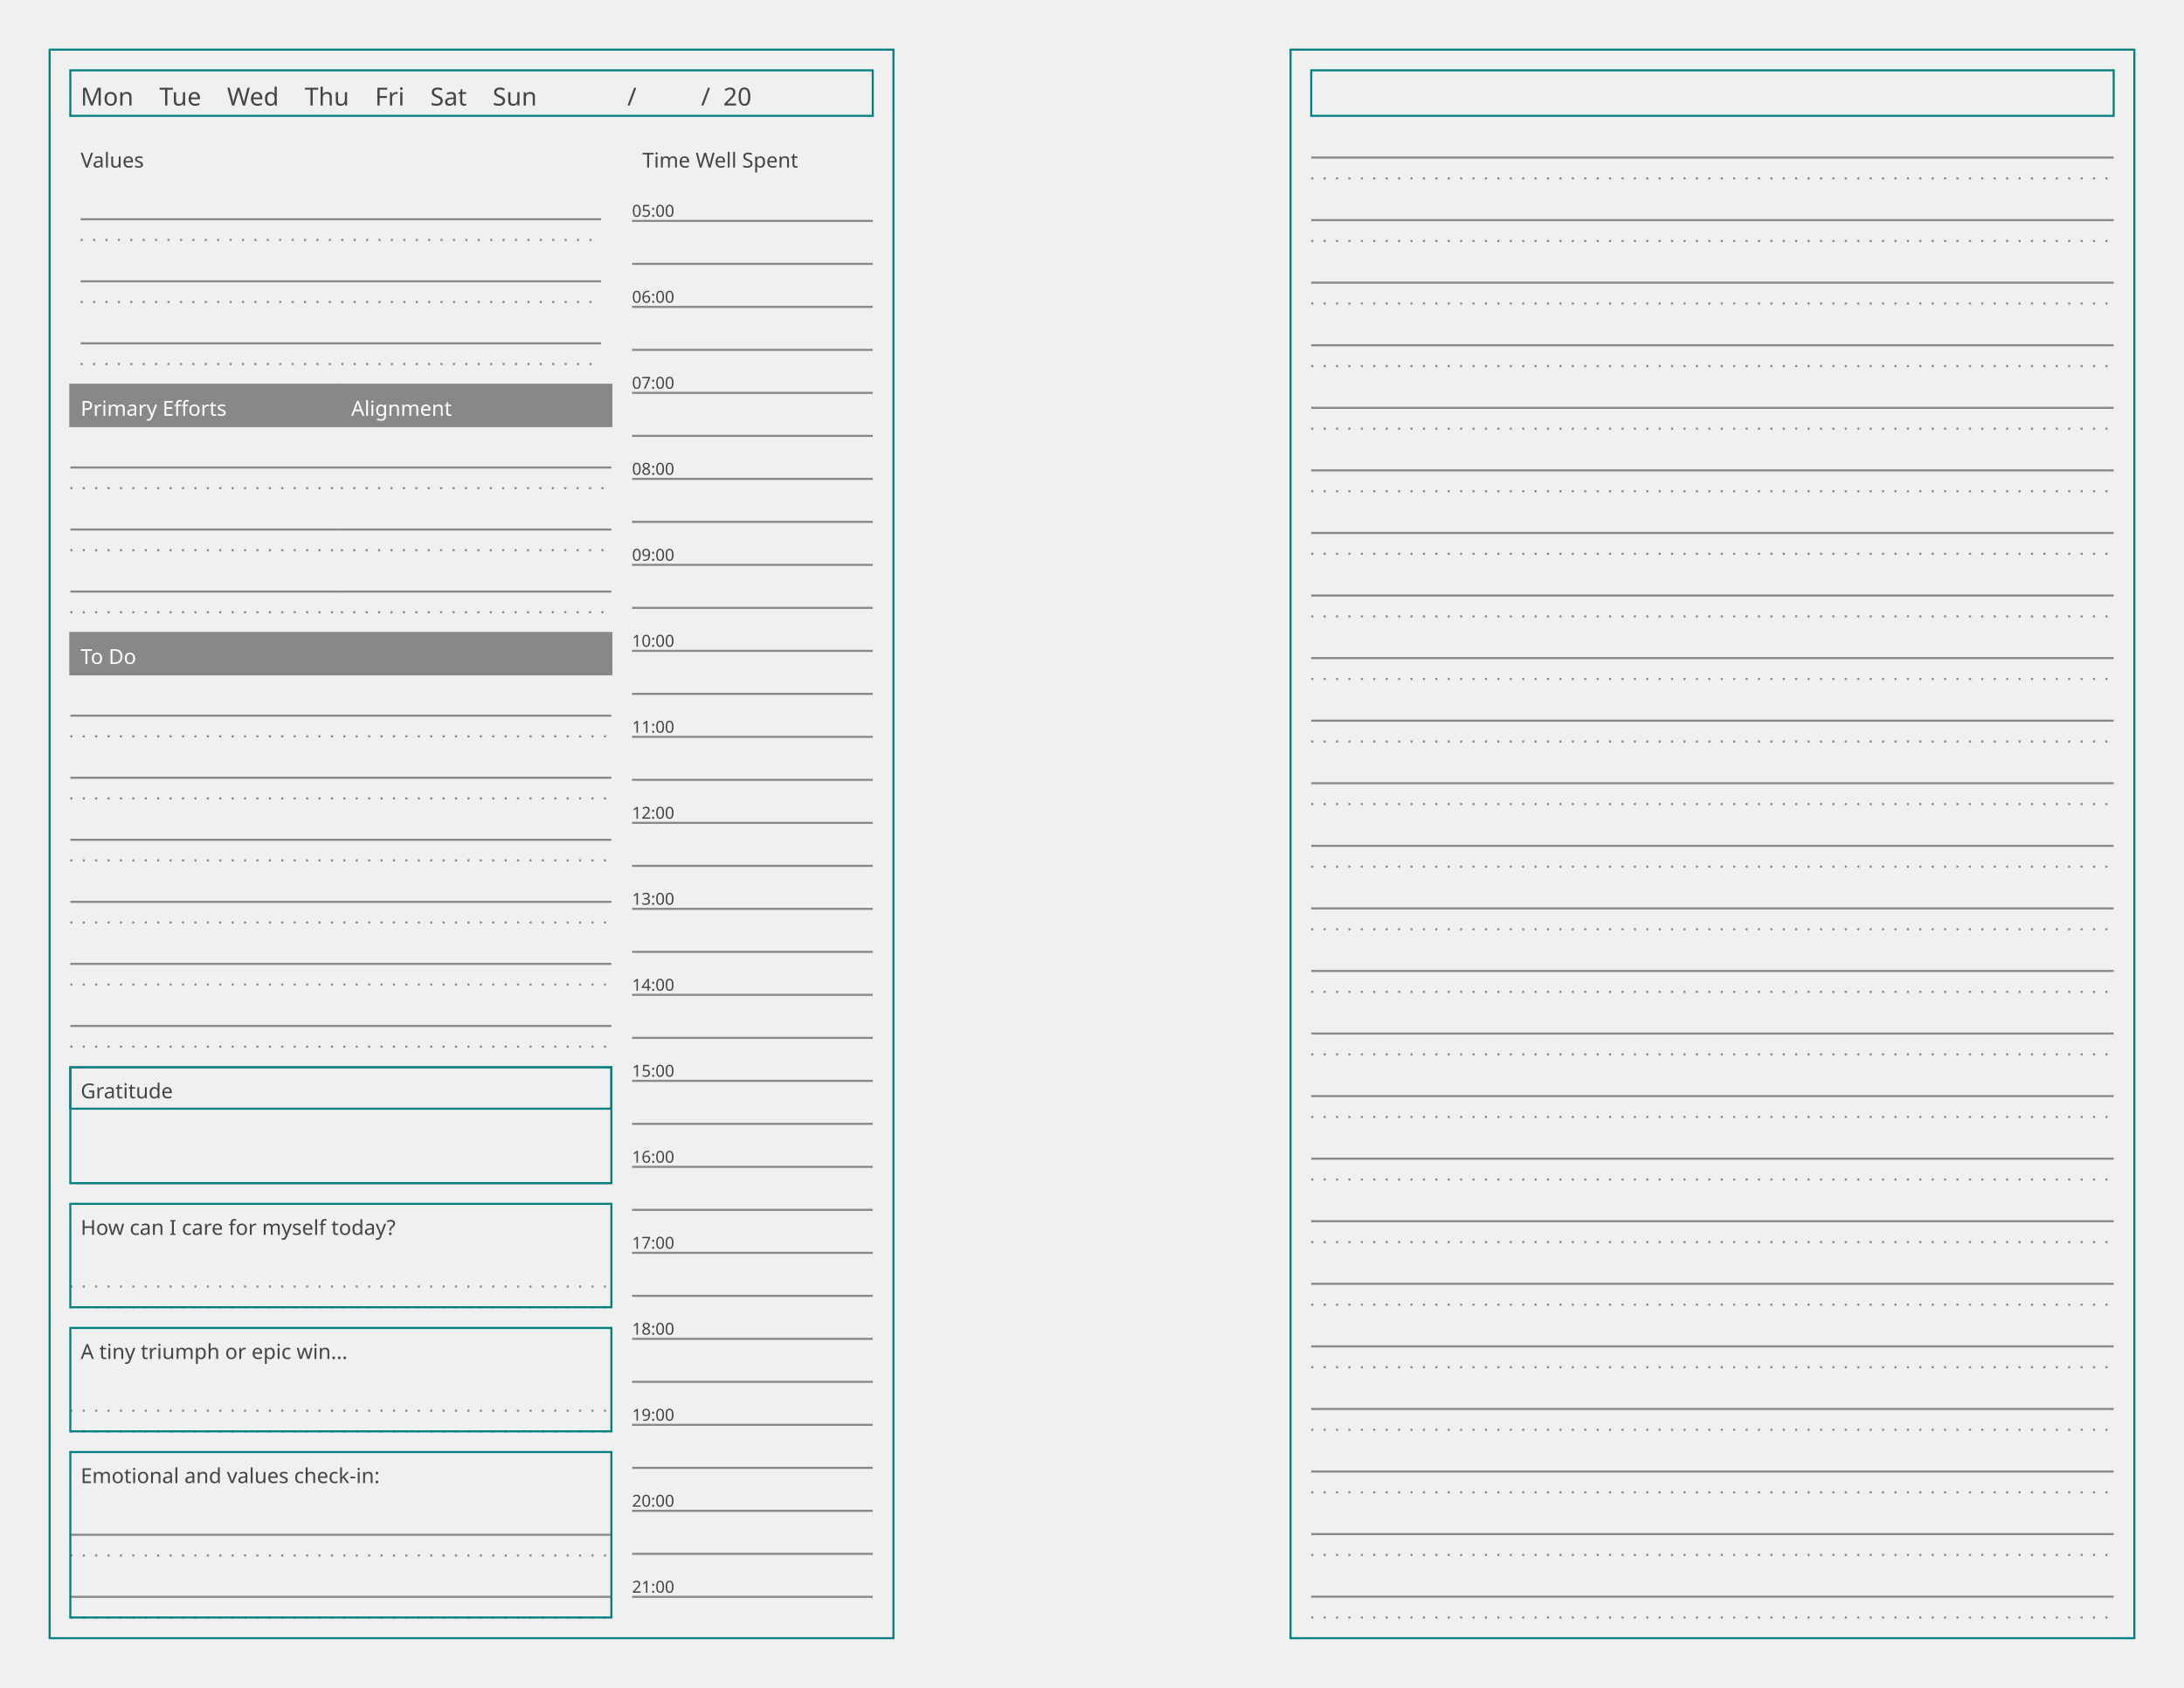
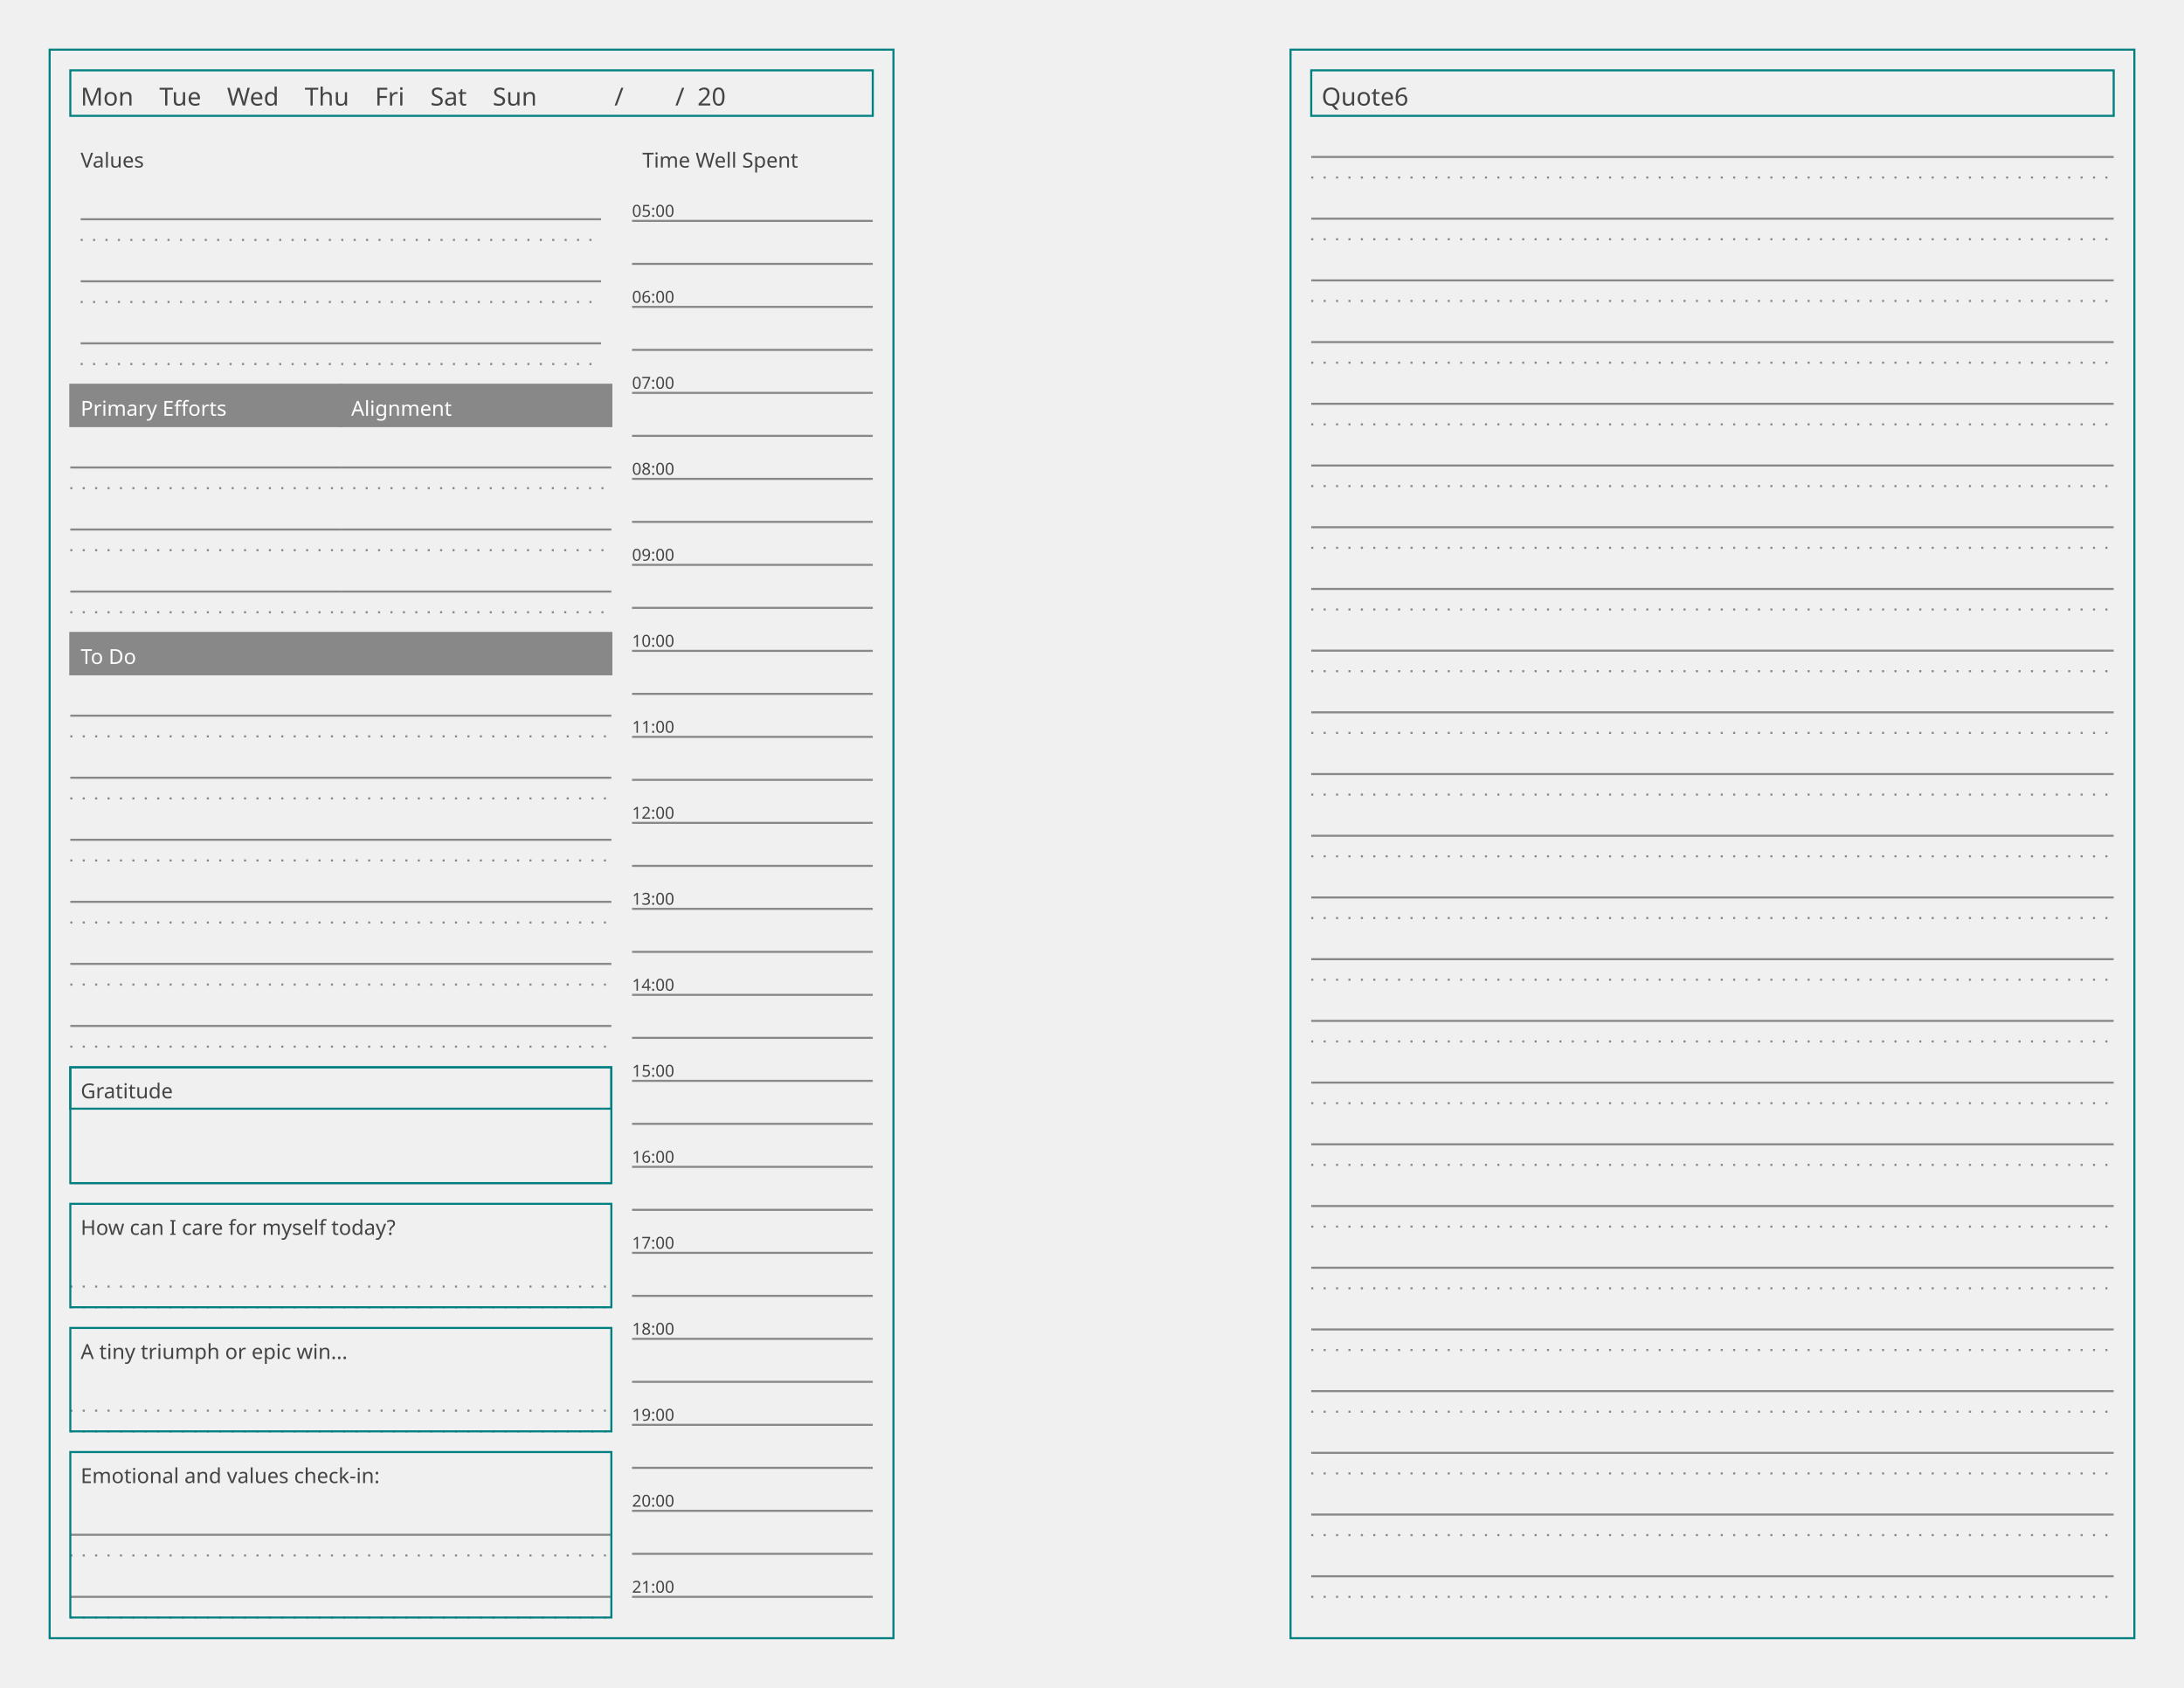
<svg xmlns="http://www.w3.org/2000/svg" baseProfile="tiny" height="8.5in" version="1.2" width="11in">
  <defs />
  <g transform="translate(24.0, 24.0)">
    <rect fill="none" height="768.0" stroke="#008080" width="408.0" x="0" y="0" />
    <g transform="translate(10, 10)">
      <rect fill="none" height="22" stroke="#008080" stroke-width="1" width="388.0" x="0" y="0" />
-       <text alignment-baseline="text-after-edge" fill="#444444" font-family="Trebuchet MS" font-size="12" text-anchor="start" transform="translate(5,17)">Mon    Tue    Wed    Thu    Fri    Sat    Sun              /          /  20          </text>
+       <text alignment-baseline="text-after-edge" fill="#444444" font-family="Trebuchet MS" font-size="12" text-anchor="start" transform="translate(5,17)">Mon    Tue    Wed    Thu    Fri    Sat    Sun            /        /  20        </text>
    </g>
    <g transform="translate(10, 32)">
      <g transform="translate(0,10)">
        <g>
          <g transform="translate(0,0)">
            <text alignment-baseline="text-after-edge" fill="#444444" font-family="Ubuntu Mono" font-size="10" text-anchor="start" transform="translate(5,15)">Values</text>
          </g>
          <g transform="translate(0,20)">
            <g>
              <line stroke="#888888" stroke-dasharray="1,5" stroke-width="1" transform="translate(5,30.0)" x1="0" x2="251.6" y1="0" y2="0" />
              <line stroke="#888888" stroke-dasharray="1,5" stroke-width="1" transform="translate(5,60.0)" x1="0" x2="251.6" y1="0" y2="0" />
              <line stroke="#888888" stroke-dasharray="1,5" stroke-width="1" transform="translate(5,90.0)" x1="0" x2="251.6" y1="0" y2="0" />
            </g>
            <g>
              <line stroke="#888888" stroke-dasharray="1,0" stroke-width="1" transform="translate(5,20.0)" x1="0" x2="251.6" y1="0" y2="0" />
              <line stroke="#888888" stroke-dasharray="1,0" stroke-width="1" transform="translate(5,50.0)" x1="0" x2="251.6" y1="0" y2="0" />
              <line stroke="#888888" stroke-dasharray="1,0" stroke-width="1" transform="translate(5,80.0)" x1="0" x2="251.6" y1="0" y2="0" />
            </g>
          </g>
        </g>
      </g>
-       <g transform="translate(0,130)">
+       <g transform="translate(0,130.0)">
        <g>
          <g transform="translate(0,0)">
            <g>
              <g transform="translate(0,0)">
                <rect fill="#888888" height="20" stroke="#888888" stroke-width="1" width="130.8" x="0" y="0" />
                <text alignment-baseline="text-after-edge" fill="#ffffff" font-family="Trebuchet MS" font-size="10" text-anchor="start" transform="translate(5,15)">Primary Efforts</text>
              </g>
              <g transform="translate(0,20)">
                <g>
                  <line stroke="#888888" stroke-dasharray="1,5" stroke-width="1" transform="translate(0,30.0)" x1="0" x2="130.8" y1="0" y2="0" />
                  <line stroke="#888888" stroke-dasharray="1,5" stroke-width="1" transform="translate(0,60.0)" x1="0" x2="130.8" y1="0" y2="0" />
                  <line stroke="#888888" stroke-dasharray="1,5" stroke-width="1" transform="translate(0,90.0)" x1="0" x2="130.8" y1="0" y2="0" />
                </g>
                <g>
                  <line stroke="#888888" stroke-dasharray="1,0" stroke-width="1" transform="translate(0,20.0)" x1="0" x2="130.8" y1="0" y2="0" />
                  <line stroke="#888888" stroke-dasharray="1,0" stroke-width="1" transform="translate(0,50.0)" x1="0" x2="130.8" y1="0" y2="0" />
                  <line stroke="#888888" stroke-dasharray="1,0" stroke-width="1" transform="translate(0,80.0)" x1="0" x2="130.8" y1="0" y2="0" />
                </g>
              </g>
            </g>
          </g>
          <g transform="translate(130.8,0)">
            <g>
              <g transform="translate(0,0)">
                <rect fill="#888888" height="20" stroke="#888888" stroke-width="1" width="130.8" x="0" y="0" />
                <text alignment-baseline="text-after-edge" fill="#ffffff" font-family="Trebuchet MS" font-size="10" text-anchor="start" transform="translate(5,15)">Alignment</text>
              </g>
              <g transform="translate(0,20)">
                <g>
                  <line stroke="#888888" stroke-dasharray="1,5" stroke-width="1" transform="translate(0,30.0)" x1="0" x2="130.8" y1="0" y2="0" />
                  <line stroke="#888888" stroke-dasharray="1,5" stroke-width="1" transform="translate(0,60.0)" x1="0" x2="130.8" y1="0" y2="0" />
                  <line stroke="#888888" stroke-dasharray="1,5" stroke-width="1" transform="translate(0,90.0)" x1="0" x2="130.8" y1="0" y2="0" />
                </g>
                <g>
                  <line stroke="#888888" stroke-dasharray="1,0" stroke-width="1" transform="translate(0,20.0)" x1="0" x2="130.8" y1="0" y2="0" />
                  <line stroke="#888888" stroke-dasharray="1,0" stroke-width="1" transform="translate(0,50.0)" x1="0" x2="130.8" y1="0" y2="0" />
                  <line stroke="#888888" stroke-dasharray="1,0" stroke-width="1" transform="translate(0,80.0)" x1="0" x2="130.8" y1="0" y2="0" />
                </g>
              </g>
            </g>
          </g>
        </g>
      </g>
-       <g transform="translate(0,250)">
+       <g transform="translate(0,250.0)">
        <g>
          <g transform="translate(0,0)">
            <rect fill="#888888" height="20" stroke="#888888" stroke-width="1" width="261.6" x="0" y="0" />
            <text alignment-baseline="text-after-edge" fill="#ffffff" font-family="Ubuntu Mono" font-size="10" text-anchor="start" transform="translate(5,15)">To Do</text>
          </g>
          <g transform="translate(0,20)">
            <g>
              <line stroke="#888888" stroke-dasharray="1,5" stroke-width="1" transform="translate(0,30.0)" x1="0" x2="261.6" y1="0" y2="0" />
              <line stroke="#888888" stroke-dasharray="1,5" stroke-width="1" transform="translate(0,60.0)" x1="0" x2="261.6" y1="0" y2="0" />
              <line stroke="#888888" stroke-dasharray="1,5" stroke-width="1" transform="translate(0,90.0)" x1="0" x2="261.6" y1="0" y2="0" />
              <line stroke="#888888" stroke-dasharray="1,5" stroke-width="1" transform="translate(0,120.0)" x1="0" x2="261.6" y1="0" y2="0" />
              <line stroke="#888888" stroke-dasharray="1,5" stroke-width="1" transform="translate(0,150.0)" x1="0" x2="261.6" y1="0" y2="0" />
              <line stroke="#888888" stroke-dasharray="1,5" stroke-width="1" transform="translate(0,180.0)" x1="0" x2="261.6" y1="0" y2="0" />
            </g>
            <g>
              <line stroke="#888888" stroke-dasharray="1,0" stroke-width="1" transform="translate(0,20.0)" x1="0" x2="261.6" y1="0" y2="0" />
              <line stroke="#888888" stroke-dasharray="1,0" stroke-width="1" transform="translate(0,50.0)" x1="0" x2="261.6" y1="0" y2="0" />
              <line stroke="#888888" stroke-dasharray="1,0" stroke-width="1" transform="translate(0,80.0)" x1="0" x2="261.6" y1="0" y2="0" />
              <line stroke="#888888" stroke-dasharray="1,0" stroke-width="1" transform="translate(0,110.0)" x1="0" x2="261.6" y1="0" y2="0" />
              <line stroke="#888888" stroke-dasharray="1,0" stroke-width="1" transform="translate(0,140.0)" x1="0" x2="261.6" y1="0" y2="0" />
              <line stroke="#888888" stroke-dasharray="1,0" stroke-width="1" transform="translate(0,170.0)" x1="0" x2="261.6" y1="0" y2="0" />
            </g>
          </g>
        </g>
      </g>
-       <g transform="translate(0,460)">
+       <g transform="translate(0,460.0)">
        <g>
          <g transform="translate(0,0)">
            <rect fill="none" height="20" stroke="#008080" stroke-width="1" width="261.6" x="0" y="0" />
            <text alignment-baseline="text-after-edge" fill="#444444" font-family="Trebuchet MS" font-size="10" text-anchor="start" transform="translate(5,15)">Gratitude</text>
          </g>
          <g transform="translate(0,20)">
            <line stroke="#888888" stroke-dasharray="1,0" stroke-width="1" transform="translate(0,36.0)" x1="0" x2="261.6" y1="0" y2="0" />
          </g>
        </g>
        <rect fill="none" height="56.0" stroke="#008080" stroke-width="1" width="261.6" x="0" y="0" />
      </g>
      <g transform="translate(0,526.0)">
        <g>
          <g transform="translate(0,0)">
            <text alignment-baseline="text-after-edge" fill="#444444" font-family="Ubuntu Mono" font-size="10" text-anchor="start" transform="translate(5,15)">How can I care for myself today?</text>
          </g>
          <g transform="translate(0,20)">
            <g>
              <line stroke="#888888" stroke-dasharray="1,5" stroke-width="1" transform="translate(0,30.0)" x1="0" x2="261.6" y1="0" y2="0" />
            </g>
            <g>
              <line stroke="#888888" stroke-dasharray="1,5" stroke-width="1" transform="translate(0,20.0)" x1="0" x2="261.6" y1="0" y2="0" />
            </g>
          </g>
        </g>
        <rect fill="none" height="50" stroke="#008080" stroke-width="1" width="261.6" x="0" y="0" />
      </g>
      <g transform="translate(0,586.0)">
        <g>
          <g transform="translate(0,0)">
            <text alignment-baseline="text-after-edge" fill="#444444" font-family="Ubuntu Mono" font-size="10" text-anchor="start" transform="translate(5,15)">A tiny triumph or epic win...</text>
          </g>
          <g transform="translate(0,20)">
            <g>
              <line stroke="#888888" stroke-dasharray="1,5" stroke-width="1" transform="translate(0,30.0)" x1="0" x2="261.6" y1="0" y2="0" />
            </g>
            <g>
              <line stroke="#888888" stroke-dasharray="1,5" stroke-width="1" transform="translate(0,20.0)" x1="0" x2="261.6" y1="0" y2="0" />
            </g>
          </g>
        </g>
        <rect fill="none" height="50" stroke="#008080" stroke-width="1" width="261.6" x="0" y="0" />
      </g>
      <g transform="translate(0,646.0)">
        <g>
          <g transform="translate(0,0)">
            <text alignment-baseline="text-after-edge" fill="#444444" font-family="Ubuntu Mono" font-size="10" text-anchor="start" transform="translate(5,15)">Emotional and values check-in:</text>
          </g>
          <g transform="translate(0,20)">
            <g>
              <line stroke="#888888" stroke-dasharray="1,5" stroke-width="1" transform="translate(0,30.0)" x1="0" x2="261.6" y1="0" y2="0" />
              <line stroke="#888888" stroke-dasharray="1,5" stroke-width="1" transform="translate(0,60.0)" x1="0" x2="261.6" y1="0" y2="0" />
            </g>
            <g>
              <line stroke="#888888" stroke-dasharray="1,0" stroke-width="1" transform="translate(0,20.0)" x1="0" x2="261.6" y1="0" y2="0" />
              <line stroke="#888888" stroke-dasharray="1,0" stroke-width="1" transform="translate(0,50.0)" x1="0" x2="261.6" y1="0" y2="0" />
            </g>
          </g>
        </g>
        <rect fill="none" height="80" stroke="#008080" stroke-width="1" width="261.6" x="0" y="0" />
      </g>
    </g>
    <g transform="translate(281.6,32)">
      <g>
        <rect fill="none" height="20" stroke="none" width="116.4" x="0" y="10" />
        <text alignment-baseline="text-after-edge" fill="#444444" font-family="Ubuntu Mono" font-size="10" text-anchor="start" x="5" y="25">Time Well Spent</text>
      </g>
      <g>
        <text alignment-baseline="text-after-edge" fill="#444444" font-family="Ubuntu Mono" font-size="8" text-anchor="start" x="0" y="48.788">05:00</text>
        <line stroke="#888888" x1="0" x2="116.4" y1="50.788" y2="50.788" />
        <line stroke="#888888" x1="0" x2="116.4" y1="71.576" y2="71.576" />
        <text alignment-baseline="text-after-edge" fill="#444444" font-family="Ubuntu Mono" font-size="8" text-anchor="start" x="0" y="90.364">06:00</text>
        <line stroke="#888888" x1="0" x2="116.4" y1="92.364" y2="92.364" />
        <line stroke="#888888" x1="0" x2="116.4" y1="113.152" y2="113.152" />
        <text alignment-baseline="text-after-edge" fill="#444444" font-family="Ubuntu Mono" font-size="8" text-anchor="start" x="0" y="131.939">07:00</text>
        <line stroke="#888888" x1="0" x2="116.4" y1="133.939" y2="133.939" />
        <line stroke="#888888" x1="0" x2="116.4" y1="154.727" y2="154.727" />
        <text alignment-baseline="text-after-edge" fill="#444444" font-family="Ubuntu Mono" font-size="8" text-anchor="start" x="0" y="173.515">08:00</text>
        <line stroke="#888888" x1="0" x2="116.4" y1="175.515" y2="175.515" />
        <line stroke="#888888" x1="0" x2="116.4" y1="196.303" y2="196.303" />
        <text alignment-baseline="text-after-edge" fill="#444444" font-family="Ubuntu Mono" font-size="8" text-anchor="start" x="0" y="215.091">09:00</text>
        <line stroke="#888888" x1="0" x2="116.4" y1="217.091" y2="217.091" />
        <line stroke="#888888" x1="0" x2="116.4" y1="237.879" y2="237.879" />
        <text alignment-baseline="text-after-edge" fill="#444444" font-family="Ubuntu Mono" font-size="8" text-anchor="start" x="0" y="256.667">10:00</text>
        <line stroke="#888888" x1="0" x2="116.4" y1="258.667" y2="258.667" />
        <line stroke="#888888" x1="0" x2="116.4" y1="279.455" y2="279.455" />
        <text alignment-baseline="text-after-edge" fill="#444444" font-family="Ubuntu Mono" font-size="8" text-anchor="start" x="0" y="298.242">11:00</text>
        <line stroke="#888888" x1="0" x2="116.4" y1="300.242" y2="300.242" />
        <line stroke="#888888" x1="0" x2="116.4" y1="321.03" y2="321.03" />
        <text alignment-baseline="text-after-edge" fill="#444444" font-family="Ubuntu Mono" font-size="8" text-anchor="start" x="0" y="339.818">12:00</text>
        <line stroke="#888888" x1="0" x2="116.4" y1="341.818" y2="341.818" />
        <line stroke="#888888" x1="0" x2="116.4" y1="362.606" y2="362.606" />
        <text alignment-baseline="text-after-edge" fill="#444444" font-family="Ubuntu Mono" font-size="8" text-anchor="start" x="0" y="381.394">13:00</text>
        <line stroke="#888888" x1="0" x2="116.4" y1="383.394" y2="383.394" />
        <line stroke="#888888" x1="0" x2="116.4" y1="404.182" y2="404.182" />
        <text alignment-baseline="text-after-edge" fill="#444444" font-family="Ubuntu Mono" font-size="8" text-anchor="start" x="0" y="422.97">14:00</text>
        <line stroke="#888888" x1="0" x2="116.4" y1="424.97" y2="424.97" />
        <line stroke="#888888" x1="0" x2="116.4" y1="445.758" y2="445.758" />
        <text alignment-baseline="text-after-edge" fill="#444444" font-family="Ubuntu Mono" font-size="8" text-anchor="start" x="0" y="464.545">15:00</text>
        <line stroke="#888888" x1="0" x2="116.4" y1="466.545" y2="466.545" />
        <line stroke="#888888" x1="0" x2="116.4" y1="487.333" y2="487.333" />
        <text alignment-baseline="text-after-edge" fill="#444444" font-family="Ubuntu Mono" font-size="8" text-anchor="start" x="0" y="506.121">16:00</text>
        <line stroke="#888888" x1="0" x2="116.4" y1="508.121" y2="508.121" />
        <line stroke="#888888" x1="0" x2="116.4" y1="528.909" y2="528.909" />
        <text alignment-baseline="text-after-edge" fill="#444444" font-family="Ubuntu Mono" font-size="8" text-anchor="start" x="0" y="547.697">17:00</text>
        <line stroke="#888888" x1="0" x2="116.4" y1="549.697" y2="549.697" />
        <line stroke="#888888" x1="0" x2="116.4" y1="570.485" y2="570.485" />
        <text alignment-baseline="text-after-edge" fill="#444444" font-family="Ubuntu Mono" font-size="8" text-anchor="start" x="0" y="589.273">18:00</text>
        <line stroke="#888888" x1="0" x2="116.4" y1="591.273" y2="591.273" />
        <line stroke="#888888" x1="0" x2="116.4" y1="612.061" y2="612.061" />
        <text alignment-baseline="text-after-edge" fill="#444444" font-family="Ubuntu Mono" font-size="8" text-anchor="start" x="0" y="630.848">19:00</text>
        <line stroke="#888888" x1="0" x2="116.4" y1="632.848" y2="632.848" />
        <line stroke="#888888" x1="0" x2="116.4" y1="653.636" y2="653.636" />
        <text alignment-baseline="text-after-edge" fill="#444444" font-family="Ubuntu Mono" font-size="8" text-anchor="start" x="0" y="672.424">20:00</text>
        <line stroke="#888888" x1="0" x2="116.4" y1="674.424" y2="674.424" />
        <line stroke="#888888" x1="0" x2="116.4" y1="695.212" y2="695.212" />
        <text alignment-baseline="text-after-edge" fill="#444444" font-family="Ubuntu Mono" font-size="8" text-anchor="start" x="0" y="714.0">21:00</text>
        <line stroke="#888888" x1="0" x2="116.4" y1="716.0" y2="716.0" />
      </g>
    </g>
  </g>
  <g transform="translate(624.0, 24.0)">
    <rect fill="none" height="768.0" stroke="#008080" width="408.0" x="0" y="0" />
    <g transform="translate(10, 10)">
      <rect fill="none" height="22" stroke="#008080" stroke-width="1" width="388.0" x="0" y="0" />
-       <text alignment-baseline="text-after-edge" fill="#444444" font-family="Trebuchet MS" font-size="12" text-anchor="start" transform="translate(5,17)" />
+       <text alignment-baseline="text-after-edge" fill="#444444" font-family="Trebuchet MS" font-size="12" text-anchor="start" transform="translate(5,17)">Quote6</text>
    </g>
    <g transform="translate(10, 32)">
      <g transform="translate(0,0)">
        <g>
-           <line stroke="#888888" stroke-dasharray="1,5" stroke-width="1" transform="translate(0,30.25)" x1="0" x2="388.0" y1="0" y2="0" />
-           <line stroke="#888888" stroke-dasharray="1,5" stroke-width="1" transform="translate(0,60.5)" x1="0" x2="388.0" y1="0" y2="0" />
-           <line stroke="#888888" stroke-dasharray="1,5" stroke-width="1" transform="translate(0,90.75)" x1="0" x2="388.0" y1="0" y2="0" />
-           <line stroke="#888888" stroke-dasharray="1,5" stroke-width="1" transform="translate(0,121.0)" x1="0" x2="388.0" y1="0" y2="0" />
-           <line stroke="#888888" stroke-dasharray="1,5" stroke-width="1" transform="translate(0,151.25)" x1="0" x2="388.0" y1="0" y2="0" />
-           <line stroke="#888888" stroke-dasharray="1,5" stroke-width="1" transform="translate(0,181.5)" x1="0" x2="388.0" y1="0" y2="0" />
-           <line stroke="#888888" stroke-dasharray="1,5" stroke-width="1" transform="translate(0,211.75)" x1="0" x2="388.0" y1="0" y2="0" />
-           <line stroke="#888888" stroke-dasharray="1,5" stroke-width="1" transform="translate(0,242.0)" x1="0" x2="388.0" y1="0" y2="0" />
-           <line stroke="#888888" stroke-dasharray="1,5" stroke-width="1" transform="translate(0,272.25)" x1="0" x2="388.0" y1="0" y2="0" />
-           <line stroke="#888888" stroke-dasharray="1,5" stroke-width="1" transform="translate(0,302.5)" x1="0" x2="388.0" y1="0" y2="0" />
-           <line stroke="#888888" stroke-dasharray="1,5" stroke-width="1" transform="translate(0,332.75)" x1="0" x2="388.0" y1="0" y2="0" />
-           <line stroke="#888888" stroke-dasharray="1,5" stroke-width="1" transform="translate(0,363.0)" x1="0" x2="388.0" y1="0" y2="0" />
-           <line stroke="#888888" stroke-dasharray="1,5" stroke-width="1" transform="translate(0,393.25)" x1="0" x2="388.0" y1="0" y2="0" />
-           <line stroke="#888888" stroke-dasharray="1,5" stroke-width="1" transform="translate(0,423.5)" x1="0" x2="388.0" y1="0" y2="0" />
-           <line stroke="#888888" stroke-dasharray="1,5" stroke-width="1" transform="translate(0,453.75)" x1="0" x2="388.0" y1="0" y2="0" />
-           <line stroke="#888888" stroke-dasharray="1,5" stroke-width="1" transform="translate(0,484.0)" x1="0" x2="388.0" y1="0" y2="0" />
-           <line stroke="#888888" stroke-dasharray="1,5" stroke-width="1" transform="translate(0,514.25)" x1="0" x2="388.0" y1="0" y2="0" />
-           <line stroke="#888888" stroke-dasharray="1,5" stroke-width="1" transform="translate(0,544.5)" x1="0" x2="388.0" y1="0" y2="0" />
-           <line stroke="#888888" stroke-dasharray="1,5" stroke-width="1" transform="translate(0,574.75)" x1="0" x2="388.0" y1="0" y2="0" />
-           <line stroke="#888888" stroke-dasharray="1,5" stroke-width="1" transform="translate(0,605.0)" x1="0" x2="388.0" y1="0" y2="0" />
-           <line stroke="#888888" stroke-dasharray="1,5" stroke-width="1" transform="translate(0,635.25)" x1="0" x2="388.0" y1="0" y2="0" />
-           <line stroke="#888888" stroke-dasharray="1,5" stroke-width="1" transform="translate(0,665.5)" x1="0" x2="388.0" y1="0" y2="0" />
-           <line stroke="#888888" stroke-dasharray="1,5" stroke-width="1" transform="translate(0,695.75)" x1="0" x2="388.0" y1="0" y2="0" />
-           <line stroke="#888888" stroke-dasharray="1,5" stroke-width="1" transform="translate(0,726.0)" x1="0" x2="388.0" y1="0" y2="0" />
-         </g>
-         <g>
-           <line stroke="#888888" stroke-dasharray="1,0" stroke-width="1" transform="translate(0,20.16667)" x1="0" x2="388.0" y1="0" y2="0" />
-           <line stroke="#888888" stroke-dasharray="1,0" stroke-width="1" transform="translate(0,50.41667)" x1="0" x2="388.0" y1="0" y2="0" />
-           <line stroke="#888888" stroke-dasharray="1,0" stroke-width="1" transform="translate(0,80.66667)" x1="0" x2="388.0" y1="0" y2="0" />
-           <line stroke="#888888" stroke-dasharray="1,0" stroke-width="1" transform="translate(0,110.9167)" x1="0" x2="388.0" y1="0" y2="0" />
-           <line stroke="#888888" stroke-dasharray="1,0" stroke-width="1" transform="translate(0,141.1667)" x1="0" x2="388.0" y1="0" y2="0" />
-           <line stroke="#888888" stroke-dasharray="1,0" stroke-width="1" transform="translate(0,171.4167)" x1="0" x2="388.0" y1="0" y2="0" />
-           <line stroke="#888888" stroke-dasharray="1,0" stroke-width="1" transform="translate(0,201.6667)" x1="0" x2="388.0" y1="0" y2="0" />
-           <line stroke="#888888" stroke-dasharray="1,0" stroke-width="1" transform="translate(0,231.9167)" x1="0" x2="388.0" y1="0" y2="0" />
-           <line stroke="#888888" stroke-dasharray="1,0" stroke-width="1" transform="translate(0,262.1667)" x1="0" x2="388.0" y1="0" y2="0" />
-           <line stroke="#888888" stroke-dasharray="1,0" stroke-width="1" transform="translate(0,292.4167)" x1="0" x2="388.0" y1="0" y2="0" />
-           <line stroke="#888888" stroke-dasharray="1,0" stroke-width="1" transform="translate(0,322.6667)" x1="0" x2="388.0" y1="0" y2="0" />
-           <line stroke="#888888" stroke-dasharray="1,0" stroke-width="1" transform="translate(0,352.9167)" x1="0" x2="388.0" y1="0" y2="0" />
-           <line stroke="#888888" stroke-dasharray="1,0" stroke-width="1" transform="translate(0,383.1667)" x1="0" x2="388.0" y1="0" y2="0" />
-           <line stroke="#888888" stroke-dasharray="1,0" stroke-width="1" transform="translate(0,413.4167)" x1="0" x2="388.0" y1="0" y2="0" />
-           <line stroke="#888888" stroke-dasharray="1,0" stroke-width="1" transform="translate(0,443.6667)" x1="0" x2="388.0" y1="0" y2="0" />
-           <line stroke="#888888" stroke-dasharray="1,0" stroke-width="1" transform="translate(0,473.9167)" x1="0" x2="388.0" y1="0" y2="0" />
-           <line stroke="#888888" stroke-dasharray="1,0" stroke-width="1" transform="translate(0,504.1667)" x1="0" x2="388.0" y1="0" y2="0" />
-           <line stroke="#888888" stroke-dasharray="1,0" stroke-width="1" transform="translate(0,534.4167)" x1="0" x2="388.0" y1="0" y2="0" />
-           <line stroke="#888888" stroke-dasharray="1,0" stroke-width="1" transform="translate(0,564.6667)" x1="0" x2="388.0" y1="0" y2="0" />
-           <line stroke="#888888" stroke-dasharray="1,0" stroke-width="1" transform="translate(0,594.9167)" x1="0" x2="388.0" y1="0" y2="0" />
-           <line stroke="#888888" stroke-dasharray="1,0" stroke-width="1" transform="translate(0,625.1667)" x1="0" x2="388.0" y1="0" y2="0" />
-           <line stroke="#888888" stroke-dasharray="1,0" stroke-width="1" transform="translate(0,655.4167)" x1="0" x2="388.0" y1="0" y2="0" />
-           <line stroke="#888888" stroke-dasharray="1,0" stroke-width="1" transform="translate(0,685.6667)" x1="0" x2="388.0" y1="0" y2="0" />
-           <line stroke="#888888" stroke-dasharray="1,0" stroke-width="1" transform="translate(0,715.9167)" x1="0" x2="388.0" y1="0" y2="0" />
+           <line stroke="#888888" stroke-dasharray="1,5" stroke-width="1" transform="translate(0,29.83333)" x1="0" x2="388.0" y1="0" y2="0" />
+           <line stroke="#888888" stroke-dasharray="1,5" stroke-width="1" transform="translate(0,59.66667)" x1="0" x2="388.0" y1="0" y2="0" />
+           <line stroke="#888888" stroke-dasharray="1,5" stroke-width="1" transform="translate(0,89.5)" x1="0" x2="388.0" y1="0" y2="0" />
+           <line stroke="#888888" stroke-dasharray="1,5" stroke-width="1" transform="translate(0,119.3333)" x1="0" x2="388.0" y1="0" y2="0" />
+           <line stroke="#888888" stroke-dasharray="1,5" stroke-width="1" transform="translate(0,149.1667)" x1="0" x2="388.0" y1="0" y2="0" />
+           <line stroke="#888888" stroke-dasharray="1,5" stroke-width="1" transform="translate(0,179.0)" x1="0" x2="388.0" y1="0" y2="0" />
+           <line stroke="#888888" stroke-dasharray="1,5" stroke-width="1" transform="translate(0,208.8333)" x1="0" x2="388.0" y1="0" y2="0" />
+           <line stroke="#888888" stroke-dasharray="1,5" stroke-width="1" transform="translate(0,238.6667)" x1="0" x2="388.0" y1="0" y2="0" />
+           <line stroke="#888888" stroke-dasharray="1,5" stroke-width="1" transform="translate(0,268.5)" x1="0" x2="388.0" y1="0" y2="0" />
+           <line stroke="#888888" stroke-dasharray="1,5" stroke-width="1" transform="translate(0,298.3333)" x1="0" x2="388.0" y1="0" y2="0" />
+           <line stroke="#888888" stroke-dasharray="1,5" stroke-width="1" transform="translate(0,328.1667)" x1="0" x2="388.0" y1="0" y2="0" />
+           <line stroke="#888888" stroke-dasharray="1,5" stroke-width="1" transform="translate(0,358)" x1="0" x2="388.0" y1="0" y2="0" />
+           <line stroke="#888888" stroke-dasharray="1,5" stroke-width="1" transform="translate(0,387.8333)" x1="0" x2="388.0" y1="0" y2="0" />
+           <line stroke="#888888" stroke-dasharray="1,5" stroke-width="1" transform="translate(0,417.6667)" x1="0" x2="388.0" y1="0" y2="0" />
+           <line stroke="#888888" stroke-dasharray="1,5" stroke-width="1" transform="translate(0,447.5)" x1="0" x2="388.0" y1="0" y2="0" />
+           <line stroke="#888888" stroke-dasharray="1,5" stroke-width="1" transform="translate(0,477.3333)" x1="0" x2="388.0" y1="0" y2="0" />
+           <line stroke="#888888" stroke-dasharray="1,5" stroke-width="1" transform="translate(0,507.1667)" x1="0" x2="388.0" y1="0" y2="0" />
+           <line stroke="#888888" stroke-dasharray="1,5" stroke-width="1" transform="translate(0,537)" x1="0" x2="388.0" y1="0" y2="0" />
+           <line stroke="#888888" stroke-dasharray="1,5" stroke-width="1" transform="translate(0,566.8333)" x1="0" x2="388.0" y1="0" y2="0" />
+           <line stroke="#888888" stroke-dasharray="1,5" stroke-width="1" transform="translate(0,596.6667)" x1="0" x2="388.0" y1="0" y2="0" />
+           <line stroke="#888888" stroke-dasharray="1,5" stroke-width="1" transform="translate(0,626.5)" x1="0" x2="388.0" y1="0" y2="0" />
+           <line stroke="#888888" stroke-dasharray="1,5" stroke-width="1" transform="translate(0,656.3333)" x1="0" x2="388.0" y1="0" y2="0" />
+           <line stroke="#888888" stroke-dasharray="1,5" stroke-width="1" transform="translate(0,686.1667)" x1="0" x2="388.0" y1="0" y2="0" />
+           <line stroke="#888888" stroke-dasharray="1,5" stroke-width="1" transform="translate(0,716)" x1="0" x2="388.0" y1="0" y2="0" />
+         </g>
+         <g>
+           <line stroke="#888888" stroke-dasharray="1,0" stroke-width="1" transform="translate(0,19.88889)" x1="0" x2="388.0" y1="0" y2="0" />
+           <line stroke="#888888" stroke-dasharray="1,0" stroke-width="1" transform="translate(0,49.72222)" x1="0" x2="388.0" y1="0" y2="0" />
+           <line stroke="#888888" stroke-dasharray="1,0" stroke-width="1" transform="translate(0,79.55556)" x1="0" x2="388.0" y1="0" y2="0" />
+           <line stroke="#888888" stroke-dasharray="1,0" stroke-width="1" transform="translate(0,109.3889)" x1="0" x2="388.0" y1="0" y2="0" />
+           <line stroke="#888888" stroke-dasharray="1,0" stroke-width="1" transform="translate(0,139.2222)" x1="0" x2="388.0" y1="0" y2="0" />
+           <line stroke="#888888" stroke-dasharray="1,0" stroke-width="1" transform="translate(0,169.0556)" x1="0" x2="388.0" y1="0" y2="0" />
+           <line stroke="#888888" stroke-dasharray="1,0" stroke-width="1" transform="translate(0,198.8889)" x1="0" x2="388.0" y1="0" y2="0" />
+           <line stroke="#888888" stroke-dasharray="1,0" stroke-width="1" transform="translate(0,228.7222)" x1="0" x2="388.0" y1="0" y2="0" />
+           <line stroke="#888888" stroke-dasharray="1,0" stroke-width="1" transform="translate(0,258.5556)" x1="0" x2="388.0" y1="0" y2="0" />
+           <line stroke="#888888" stroke-dasharray="1,0" stroke-width="1" transform="translate(0,288.3889)" x1="0" x2="388.0" y1="0" y2="0" />
+           <line stroke="#888888" stroke-dasharray="1,0" stroke-width="1" transform="translate(0,318.2222)" x1="0" x2="388.0" y1="0" y2="0" />
+           <line stroke="#888888" stroke-dasharray="1,0" stroke-width="1" transform="translate(0,348.0556)" x1="0" x2="388.0" y1="0" y2="0" />
+           <line stroke="#888888" stroke-dasharray="1,0" stroke-width="1" transform="translate(0,377.8889)" x1="0" x2="388.0" y1="0" y2="0" />
+           <line stroke="#888888" stroke-dasharray="1,0" stroke-width="1" transform="translate(0,407.7222)" x1="0" x2="388.0" y1="0" y2="0" />
+           <line stroke="#888888" stroke-dasharray="1,0" stroke-width="1" transform="translate(0,437.5556)" x1="0" x2="388.0" y1="0" y2="0" />
+           <line stroke="#888888" stroke-dasharray="1,0" stroke-width="1" transform="translate(0,467.3889)" x1="0" x2="388.0" y1="0" y2="0" />
+           <line stroke="#888888" stroke-dasharray="1,0" stroke-width="1" transform="translate(0,497.2222)" x1="0" x2="388.0" y1="0" y2="0" />
+           <line stroke="#888888" stroke-dasharray="1,0" stroke-width="1" transform="translate(0,527.0556)" x1="0" x2="388.0" y1="0" y2="0" />
+           <line stroke="#888888" stroke-dasharray="1,0" stroke-width="1" transform="translate(0,556.8889)" x1="0" x2="388.0" y1="0" y2="0" />
+           <line stroke="#888888" stroke-dasharray="1,0" stroke-width="1" transform="translate(0,586.7222)" x1="0" x2="388.0" y1="0" y2="0" />
+           <line stroke="#888888" stroke-dasharray="1,0" stroke-width="1" transform="translate(0,616.5556)" x1="0" x2="388.0" y1="0" y2="0" />
+           <line stroke="#888888" stroke-dasharray="1,0" stroke-width="1" transform="translate(0,646.3889)" x1="0" x2="388.0" y1="0" y2="0" />
+           <line stroke="#888888" stroke-dasharray="1,0" stroke-width="1" transform="translate(0,676.2222)" x1="0" x2="388.0" y1="0" y2="0" />
+           <line stroke="#888888" stroke-dasharray="1,0" stroke-width="1" transform="translate(0,706.0556)" x1="0" x2="388.0" y1="0" y2="0" />
        </g>
      </g>
    </g>
  </g>
</svg>
